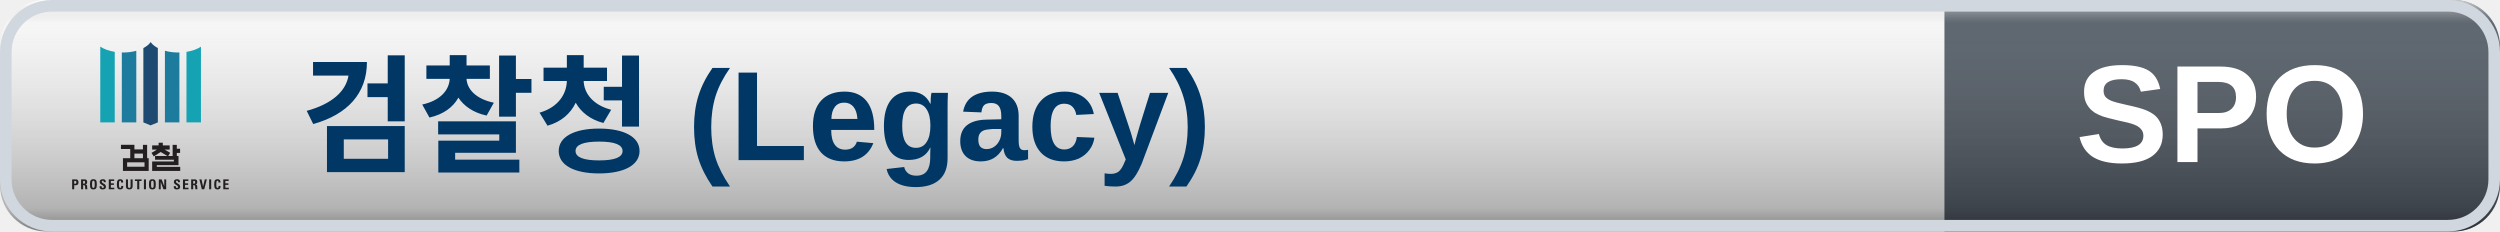
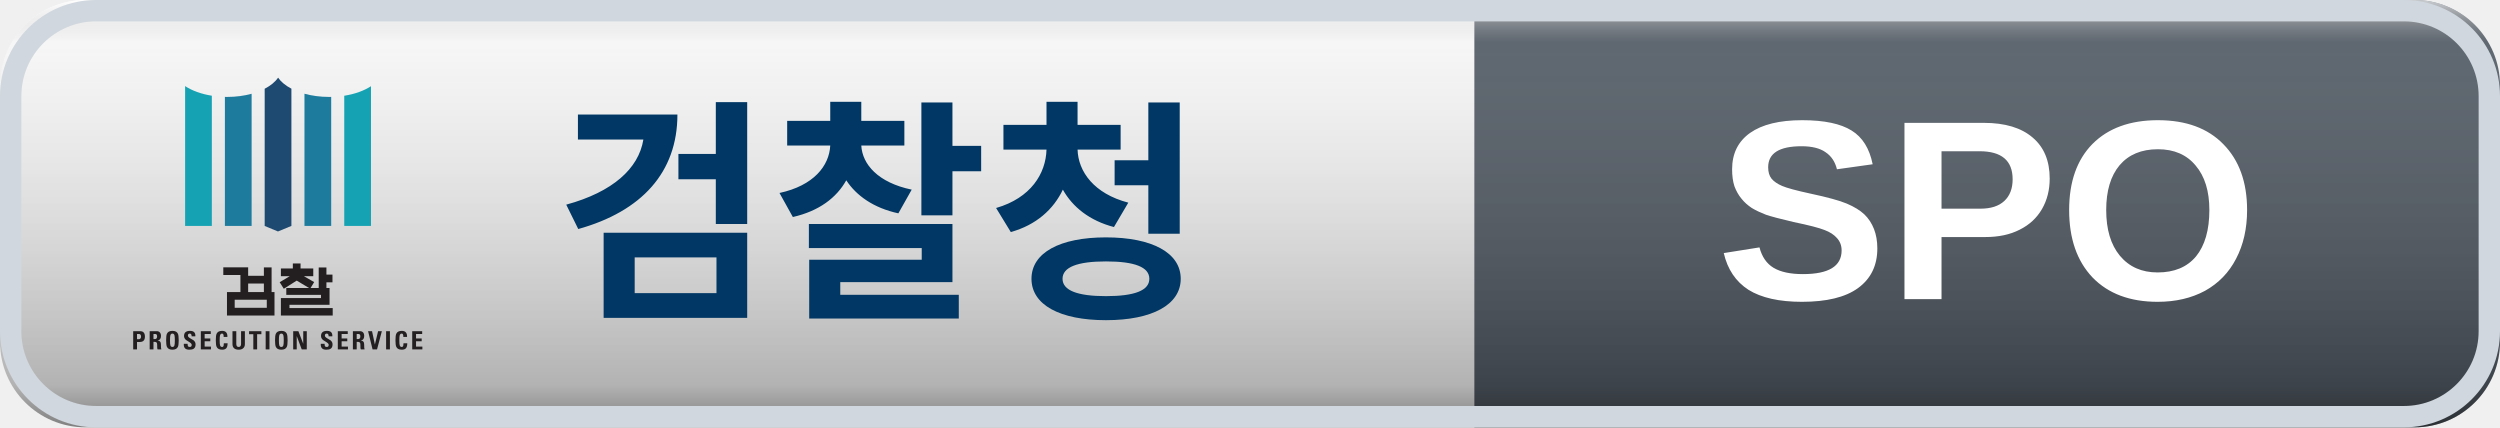
- <svg xmlns="http://www.w3.org/2000/svg" width="216.0" height="20" viewBox="0 0 216.0 20" role="img" aria-label="검찰청 (Legacy) SPO">
+ <svg xmlns="http://www.w3.org/2000/svg" width="117.0" height="20" viewBox="0 0 117.0 20" role="img" aria-label="검찰청 SPO">
  <defs>
    <clipPath id="badge-shape">
-       <rect width="216.0" height="20" rx="4" />
+       <rect width="117.0" height="20" rx="4" />
    </clipPath>
  </defs>
  <g clip-path="url(#badge-shape)">
-     <rect width="216.0" height="20" rx="4" fill="#ffffff" />
-     <path d="M168.0 0h48v20h-48z" fill="#57606a" />
+     <rect width="117.0" height="20" rx="4" fill="#ffffff" />
+     <path d="M69.0 0h48v20h-48z" fill="#57606a" />
    <defs>
      <linearGradient id="gloss" x2="0" y2="100%">
        <stop offset="0" stop-color="#fff" stop-opacity=".7" />
        <stop offset=".1" stop-color="#aaa" stop-opacity=".1" />
        <stop offset=".9" stop-color="#000" stop-opacity=".3" />
        <stop offset="1" stop-color="#000" stop-opacity=".5" />
      </linearGradient>
    </defs>
-     <rect width="216.0" height="20" rx="4" fill="url(#gloss)" />
+     <rect width="117.0" height="20" rx="4" fill="url(#gloss)" />
  </g>
-   <rect x="0.5" y="0.5" width="215.0" height="19" rx="4" fill="none" stroke="#d0d7de" />
+   <rect x="0.5" y="0.5" width="116.0" height="19" rx="4" fill="none" stroke="#d0d7de" />
  <g transform="translate(6.000 3.000) scale(0.046667)">
    <path d="M958.823 448.355v143.184h29.407V437.851c-7.535 4.953-17.738 8.66-29.407 10.504" style="fill:#15a3b4;fill-rule:nonzero;stroke:none" transform="translate(-657.5 -377.028)scale(.9117)" />
    <path d="M942.128 449.649c-9.748 0-18.942-1.275-27.07-3.52v145.41h29.41V449.61c-.78.02-1.556.039-2.34.039" style="fill:#1d7c9e;fill-rule:nonzero;stroke:none" transform="translate(-657.5 -377.028)scale(.9117)" />
    <path d="M783.77 437.732v153.807h29.405V448.326c-11.685-1.863-21.892-5.608-29.406-10.594" style="fill:#15a3b4;fill-rule:nonzero;stroke:none" transform="translate(-657.5 -377.028)scale(.9117)" />
    <path d="M886.068 428.452c-3.173 4.67-8.262 8.836-14.77 12.208v150.927l14.613 6.057 14.788-6.105V440.573c-6.428-3.357-11.482-7.489-14.631-12.121" style="fill:#1e4a71;fill-rule:nonzero;stroke:none" transform="translate(-657.5 -377.028)scale(.9117)" />
    <path d="M830.044 449.649c-.842 0-1.683-.02-2.514-.039V591.54h29.408V446.172c-8.087 2.21-17.217 3.477-26.894 3.477" style="fill:#1d7c9e;fill-rule:nonzero;stroke:none" transform="translate(-657.5 -377.028)scale(.9117)" />
    <path d="M878.91 637.158h-8.48v9.28H853.11v-9.372h-27.326v8.493h18.832l.02 18.723h-14.808v25.807H882.1v-25.807h-3.19zm-25.8 17.768h17.321v9.356H853.11zm-14.798 26.675v-8.85h35.307v8.85zM898.562 681.888v-3.563h44.097v-18.528h-3.443v-6.238h6.649v-8.486h-6.65v-7.8h-8.483v22.524h-8.911l3.907-6.49-11.31-6.468h10.325v-8.493h-13.976v-5.5h-8.493v5.5H889.14v8.493h9.726l-11.063 6.62 4.522 7.199 14.239-8.97 13.45 8.11h-24.95v7.553h38.17v3.528H889.14v19.268h56.989v-8.259zM726.67 727.37v-20.06h7.553q5.337 0 5.335 6.001 0 5.89-5.584 5.89h-3.111v8.168zm4.194-16.975v5.724h2.332q.918 0 1.527-.862.586-.778.585-1.833.001-3.03-2.333-3.029zM748.975 719.062v8.307h-4.196V707.31h7.752q2.197 0 3.444 1.369 1.252 1.369 1.252 3.91 0 4.331-3.723 4.944 3.641.445 3.64 3.946 0 4.89.472 5.89h-4.112q-.36-.778-.416-1.918-.027-.221-.028-1.971 0-2.418-.277-3.112c-.39-.871-1.295-1.306-2.724-1.306zm0-8.668v5.585h1.86q1.14-.001 1.696-1.001.446-.779.446-1.945-.001-2.639-2.141-2.639zM769.813 727.701q-4.612.001-6.055-3.223-.863-1.915-.862-7.138-.001-5.252.862-7.168 1.442-3.195 6.055-3.196 4.612.001 6.057 3.196.859 1.916.86 7.168-.001 5.223-.86 7.138-1.445 3.224-6.057 3.223m0-3q1.668 0 2.223-1.748.443-1.447.443-5.613 0-4.168-.443-5.613-.555-1.75-2.223-1.75-1.666 0-2.224 1.75-.445 1.444-.445 5.613.001 4.166.445 5.613.558 1.748 2.224 1.748M795.289 721.895q-.001 3.475-2.306 4.862-1.613.945-4.694.944-5.974 0-5.974-5.668.001-.414.026-.859h4.197q.001 1.806.333 2.472.5 1.055 2.056 1.055 2.11.002 2.111-2.278.001-1.443-2.194-2.833-3.947-2.472-4.057-2.585-2.195-1.832-2.195-4.388 0-5.64 6.614-5.64 6.222 0 5.834 6.028h-4.085q0-3.028-1.945-3.027-2.167 0-2.167 2.138 0 1.53 2.195 2.832 3.917 2.337 4.056 2.447 2.195 1.807 2.195 4.5M812.236 727.37h-11.17v-20.06h10.948v3.084h-6.75v4.945h6.221v3.084h-6.222v5.861h6.973zM824.462 727.701q-4.614.001-6.06-3.223-.86-1.915-.86-7.138 0-5.252.86-7.168 1.446-3.195 6.06-3.196 6.08.001 5.832 6.667h-4.113q0-2-.386-2.833-.39-.832-1.333-.832-1.67 0-2.224 1.749-.446 1.444-.445 5.613-.001 4.166.445 5.613.555 1.748 2.224 1.748 1.247 0 1.664-1.444.166-.639.252-2.64h4.14q.001 3.89-1.557 5.557-1.417 1.527-4.499 1.527M845.323 707.31h4.197v14.223q.001 2.586-1.474 4.195-1.804 1.974-5.334 1.973-3.388 0-5.14-1.666-1.694-1.583-1.695-4.502V707.31h4.197v13.947q0 3.445 2.583 3.444 2.667 0 2.666-3.444zM854.132 707.31h13.53v3.334h-4.67v16.725H858.8v-16.725h-4.668zM876.58 727.37h-4.196v-20.06h4.196zM889.608 727.701q-4.611.001-6.055-3.223-.862-1.915-.862-7.138 0-5.252.862-7.168 1.443-3.195 6.055-3.196 4.613.001 6.057 3.196.86 1.916.86 7.168 0 5.223-.86 7.138-1.444 3.224-6.057 3.223m0-3q1.668 0 2.224-1.748.443-1.447.443-5.613 0-4.168-.443-5.613-.556-1.75-2.224-1.75c-1.11 0-1.855.584-2.22 1.75q-.448 1.444-.446 5.613-.002 4.166.445 5.613c.366 1.165 1.111 1.748 2.22 1.748M906.556 727.37h-3.892v-20.06h5.699l5.36 13.89v-13.89h3.888v20.06h-5.555l-5.5-14.67zM945.965 721.895q-.001 3.475-2.305 4.862-1.612.945-4.694.944-5.976 0-5.976-5.668 0-.414.03-.859h4.195q-.001 1.806.332 2.472.5 1.055 2.057 1.055 2.111.002 2.11-2.278 0-1.443-2.195-2.833-3.946-2.472-4.056-2.585-2.194-1.832-2.193-4.388-.001-5.64 6.611-5.64 6.224 0 5.835 6.028h-4.084q-.001-3.028-1.945-3.027-2.168 0-2.167 2.138-.001 1.53 2.194 2.832 3.918 2.337 4.055 2.447 2.196 1.807 2.196 4.5M962.912 727.37h-11.167v-20.06h10.944v3.084h-6.75v4.945h6.222v3.084h-6.223v5.861h6.974zM972.525 719.062v8.307h-4.195V707.31h7.75q2.195 0 3.447 1.369c.831.913 1.251 2.215 1.251 3.91q0 4.331-3.725 4.944 3.641.445 3.64 3.946.001 4.89.471 5.89h-4.111q-.36-.778-.416-1.918-.029-.221-.027-1.971 0-2.418-.279-3.112-.583-1.306-2.723-1.306zm0-8.668v5.585h1.862q1.135-.001 1.693-1.001.447-.779.448-1.945-.001-2.639-2.141-2.639zM989.973 727.37l-4.947-20.06h4.362l3.112 14.585h.056l3.5-14.585h4.139l-5.307 20.06zM1009.06 727.37h-4.196v-20.06h4.197zM1022.088 727.701q-4.612.001-6.057-3.223-.862-1.915-.862-7.138 0-5.252.862-7.168 1.445-3.195 6.057-3.196 6.084.001 5.833 6.667h-4.113c0-1.334-.126-2.276-.387-2.833q-.39-.832-1.333-.832c-1.11 0-1.853.583-2.22 1.749q-.449 1.444-.448 5.613 0 4.166.448 5.613c.367 1.165 1.11 1.748 2.22 1.748q1.249 0 1.665-1.444.17-.639.252-2.64h4.138c0 2.593-.515 4.446-1.555 5.557q-1.417 1.527-4.5 1.527M1044.76 727.37h-11.17v-20.06h10.947v3.084h-6.752v4.945h6.22v3.084h-6.22v5.861h6.974z" style="fill:#231f20;fill-rule:nonzero;stroke:none" transform="translate(-657.5 -377.028)scale(.9117)" />
  </g>
-   <text x="26.0" y="14" fill="#003764" font-family="-apple-system, BlinkMacSystemFont, 'Segoe UI', 'Noto Sans KR', 'Malgun Gothic', Arial, sans-serif" font-size="11" font-weight="600">검찰청 (Legacy)</text>
-   <text x="192" y="14" fill="#ffffff" text-anchor="middle" font-family="Arial, Helvetica, sans-serif" font-size="12" font-weight="700">SPO</text>
+   <text x="26.0" y="14" fill="#003764" font-family="-apple-system, BlinkMacSystemFont, 'Segoe UI', 'Noto Sans KR', 'Malgun Gothic', Arial, sans-serif" font-size="11" font-weight="600">검찰청</text>
+   <text x="93" y="14" fill="#ffffff" text-anchor="middle" font-family="Arial, Helvetica, sans-serif" font-size="12" font-weight="700">SPO</text>
</svg>
